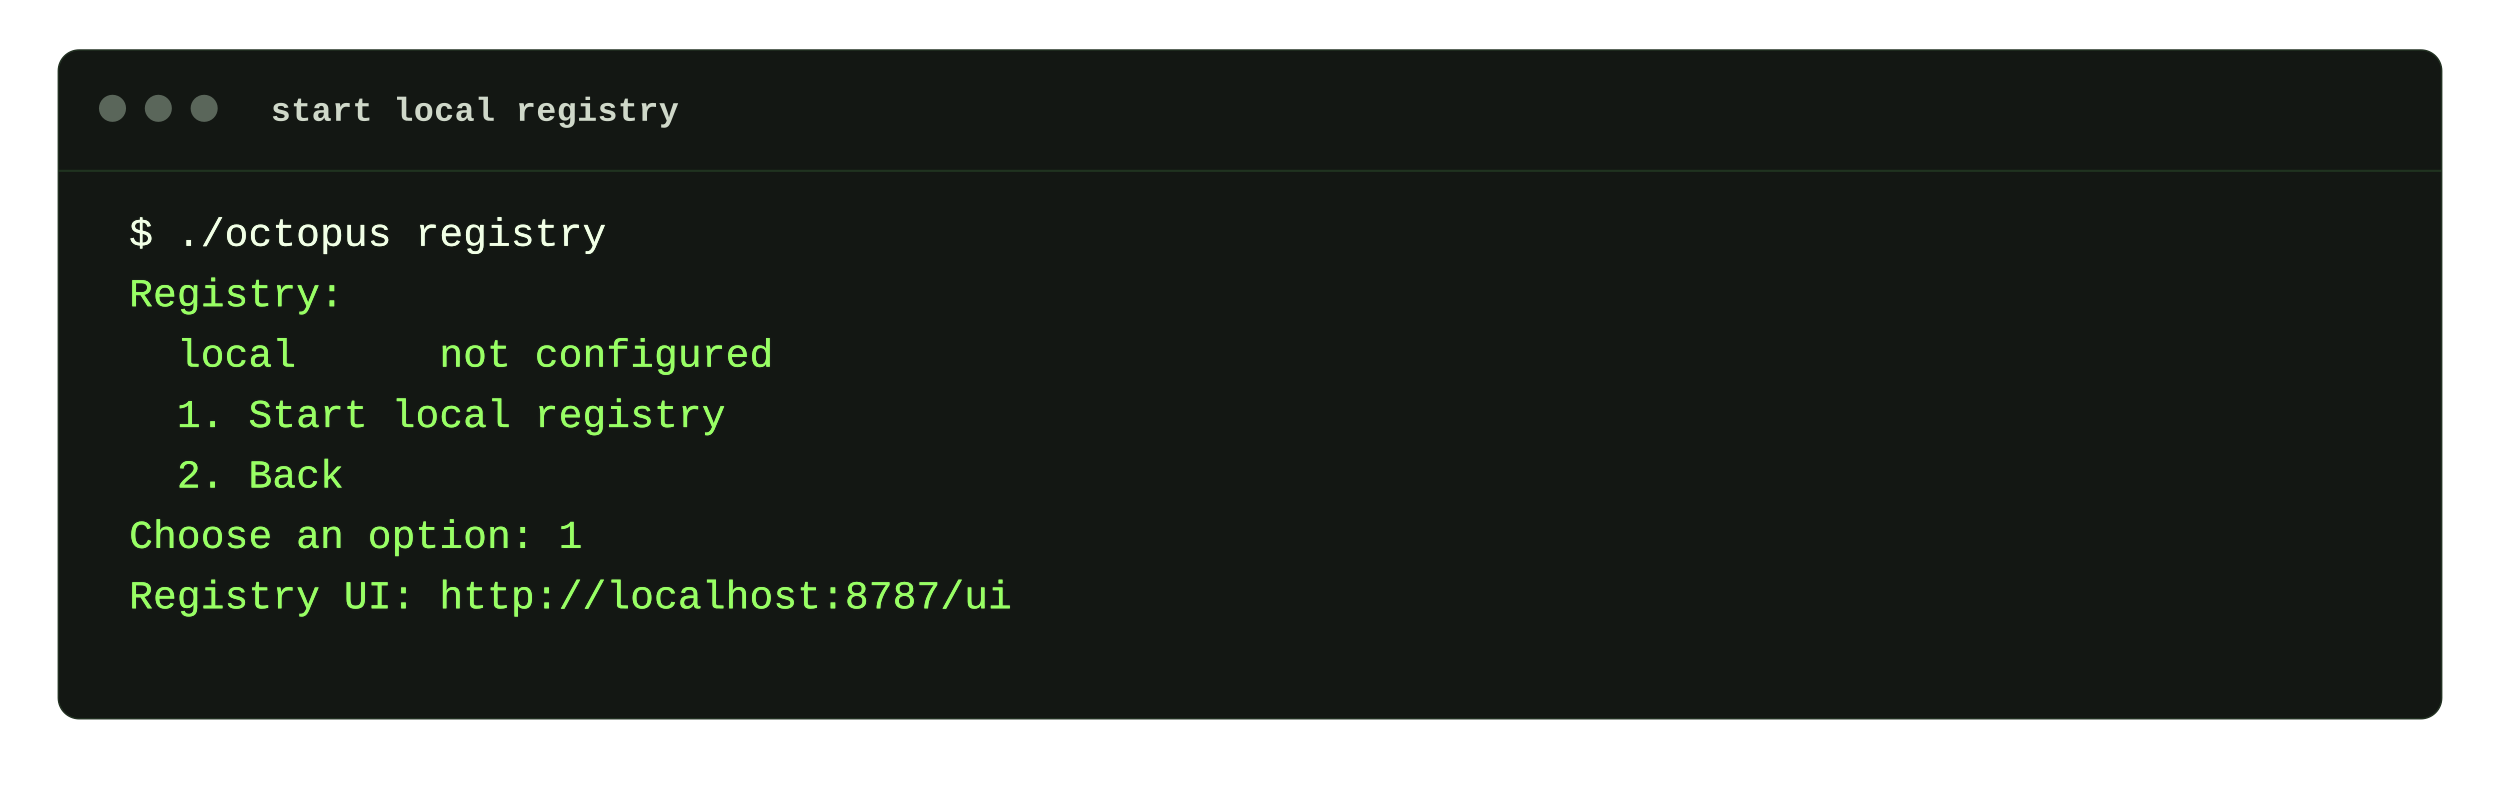
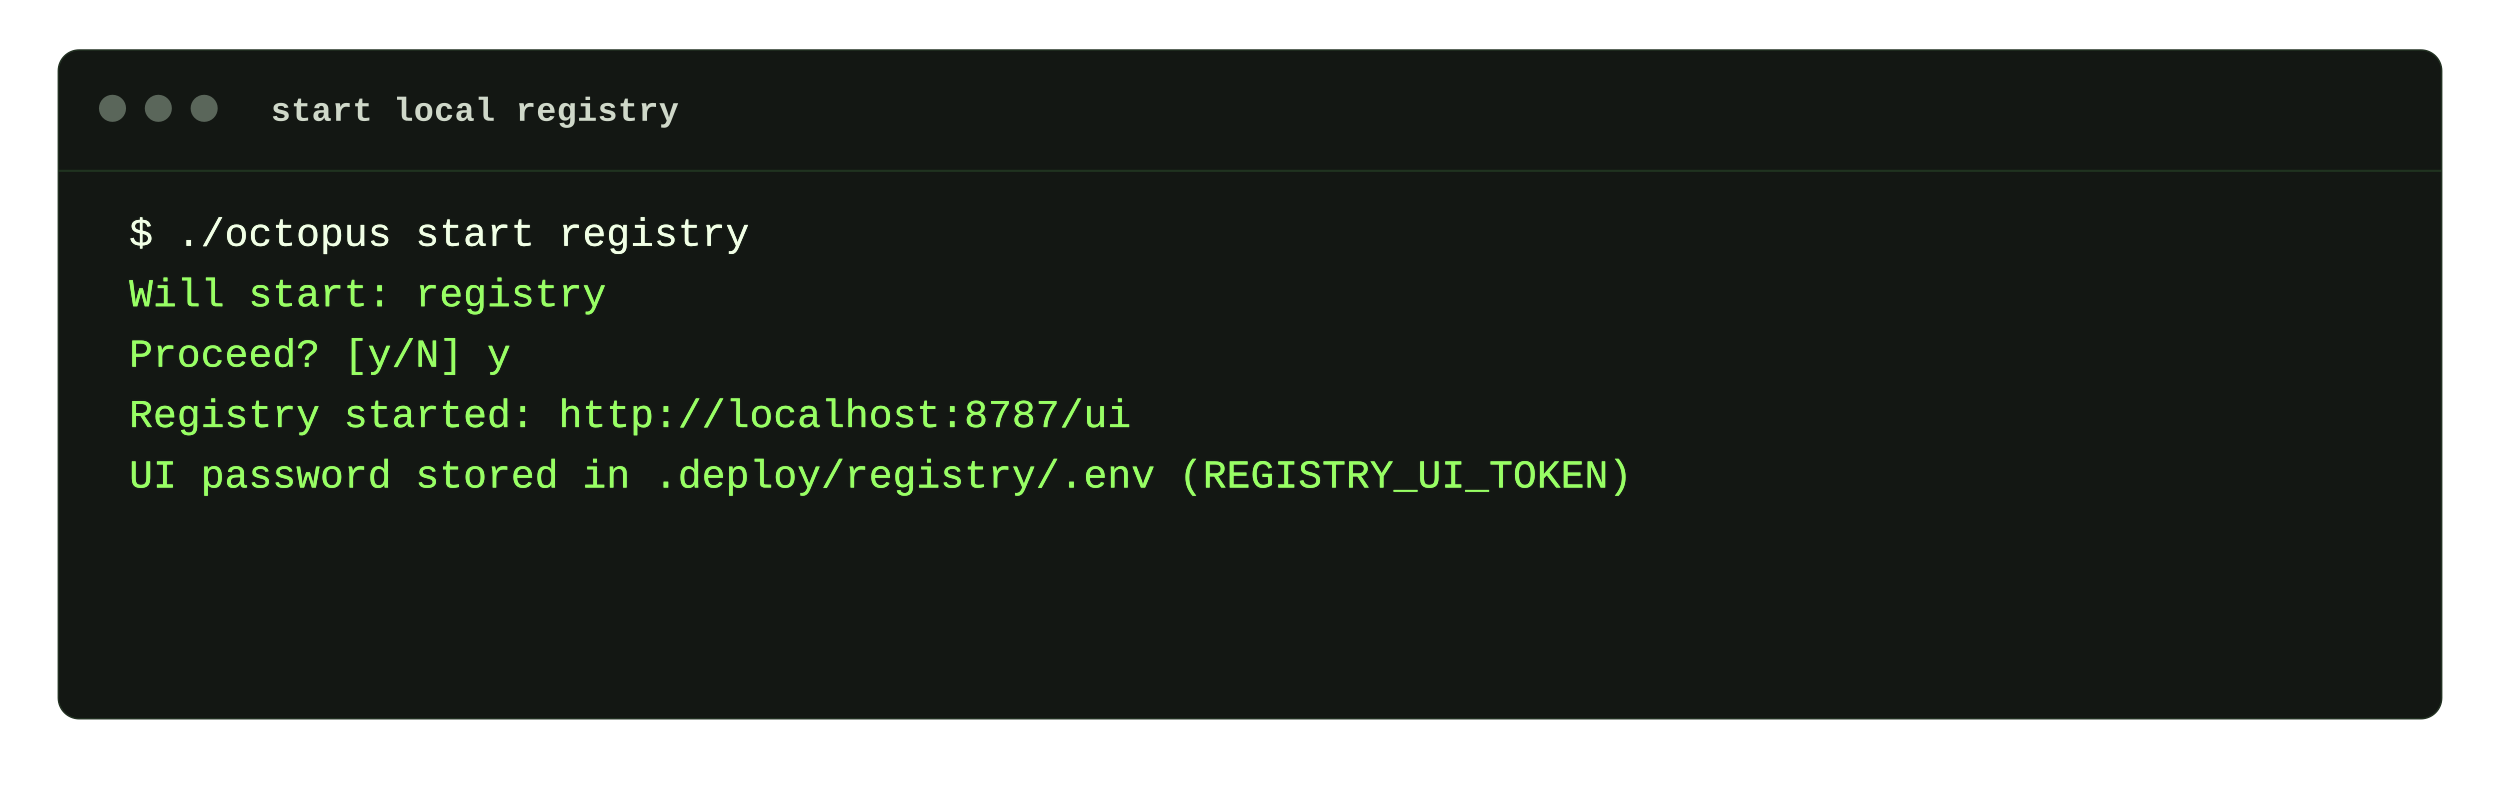
<svg xmlns="http://www.w3.org/2000/svg" width="1200" height="380" viewBox="0 0 1200 380" role="img" aria-labelledby="title desc">
  <style>
    .panel { fill: #131713; stroke: #223122; stroke-width: 0.7; }
    .rule { stroke: #274227; stroke-width: 1; opacity: 0.65; }
    .dot { fill: #5a665a; }
    .label { fill: #cfd8c9; font: 600 16px "IBM Plex Mono", "SFMono-Regular", Menlo, Monaco, Consolas, "Liberation Mono", monospace; letter-spacing: 0.2px; }
    .line { fill: #98ff64; font: 19px "IBM Plex Mono", "SFMono-Regular", Menlo, Monaco, Consolas, "Liberation Mono", monospace; letter-spacing: 0.05px; }
    .glow-copy { opacity: 0.42; filter: url(#crt-glow); }
    .prompt { fill: #f1ffe6; }
  </style>
  <defs>
    <filter id="crt-glow" x="-20%" y="-20%" width="140%" height="140%">
      <feGaussianBlur stdDeviation="0.6" result="blur" />
      <feColorMatrix in="blur" type="matrix" values="0 0 0 0 0.55 0 0 0 0 1 0 0 0 0 0.35 0 0 0 0.45 0" result="glow" />
      <feMerge>
        <feMergeNode in="glow" />
      </feMerge>
    </filter>
  </defs>
  <g transform="translate(28 24)">
    <rect class="panel" x="0" y="0" width="1144" height="321" rx="10" />
    <circle class="dot" cx="26" cy="28" r="6.5" />
    <circle class="dot" cx="48" cy="28" r="6.5" />
    <circle class="dot" cx="70" cy="28" r="6.5" />
    <text class="label" x="102" y="34">start local registry</text>
    <line class="rule" x1="0" y1="58" x2="1144" y2="58" />
    <g id="copy-start-local">
      <text class="line" xml:space="preserve">
-         <tspan class="prompt" x="34" y="94">$ ./octopus registry</tspan>
-         <tspan x="34" dy="29">Registry:</tspan>
-         <tspan x="34" dy="29">  local      not configured</tspan>
-         <tspan x="34" dy="29" />
-         <tspan x="34" dy="29">  1. Start local registry</tspan>
-         <tspan x="34" dy="29">  2. Back</tspan>
-         <tspan x="34" dy="29">Choose an option: 1</tspan>
-         <tspan x="34" dy="29">Registry UI: http://localhost:8787/ui</tspan>
+         <tspan class="prompt" x="34" y="94">$ ./octopus start registry</tspan>
+         <tspan x="34" dy="29">Will start: registry</tspan>
+         <tspan x="34" dy="29">Proceed? [y/N] y</tspan>
+         <tspan x="34" dy="29">Registry started: http://localhost:8787/ui</tspan>
+         <tspan x="34" dy="29">UI password stored in .deploy/registry/.env (REGISTRY_UI_TOKEN)</tspan>
      </text>
    </g>
    <use href="#copy-start-local" class="glow-copy" />
    <use href="#copy-start-local" />
  </g>
</svg>
